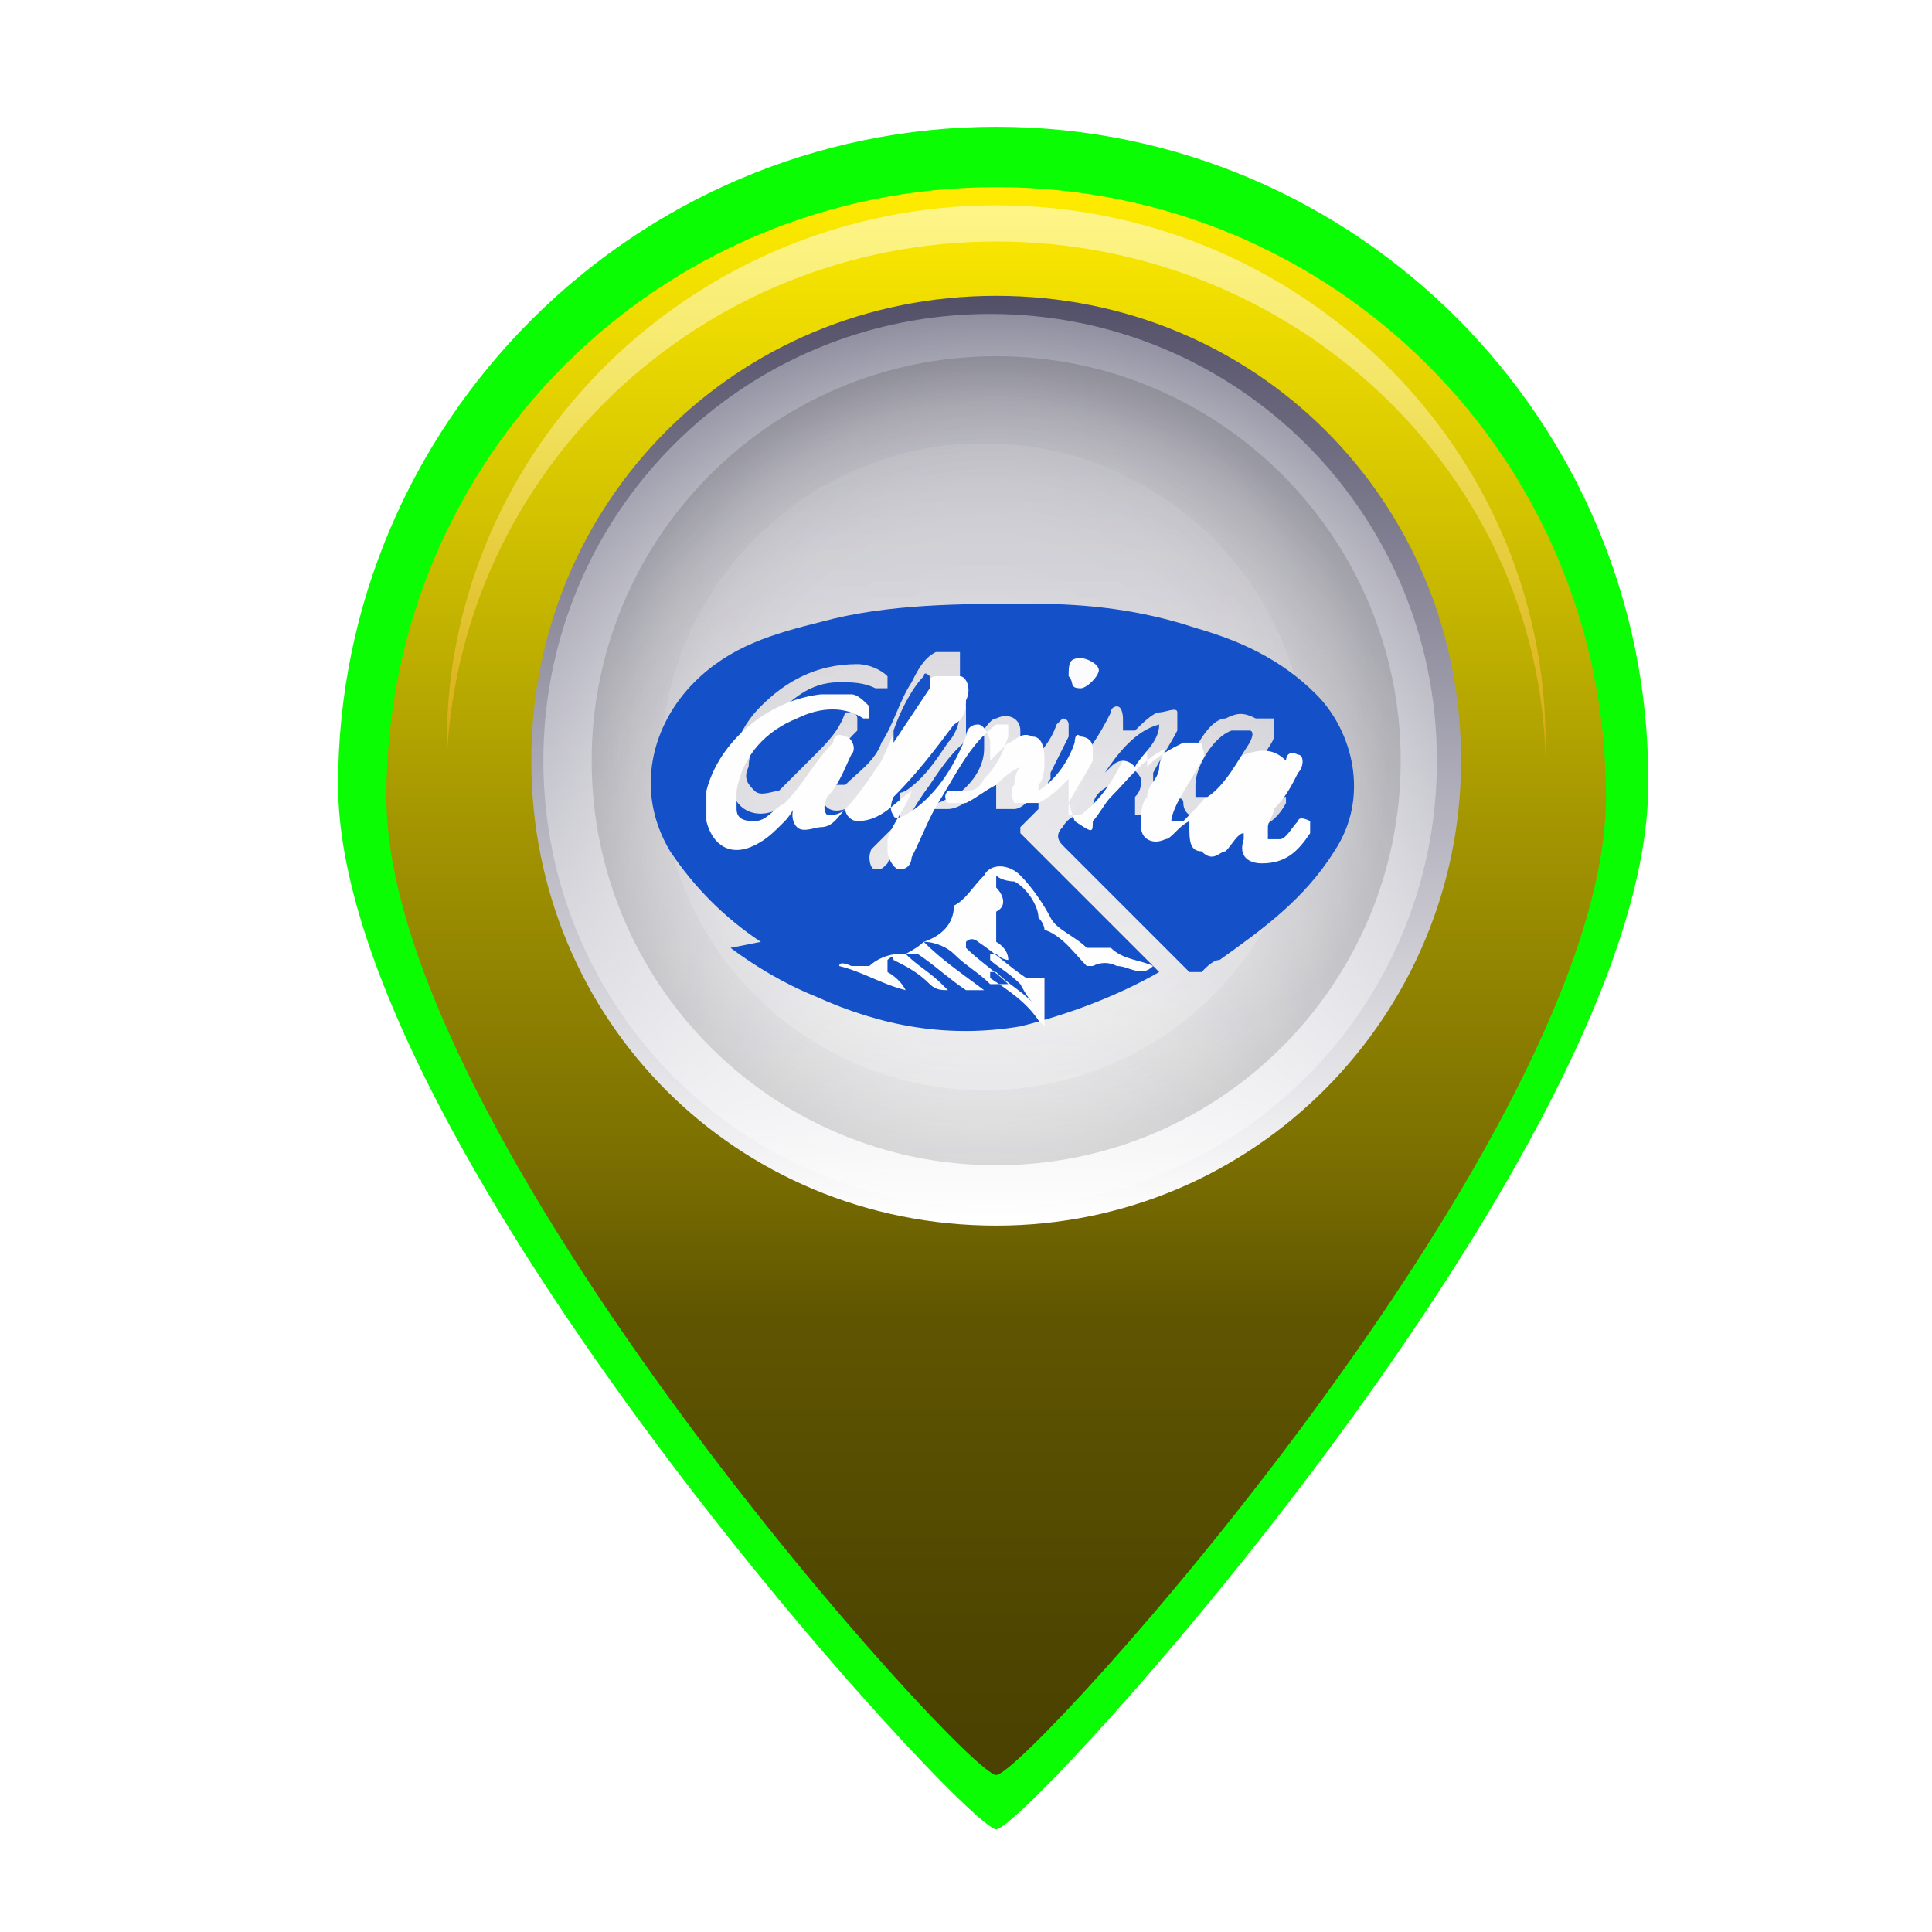
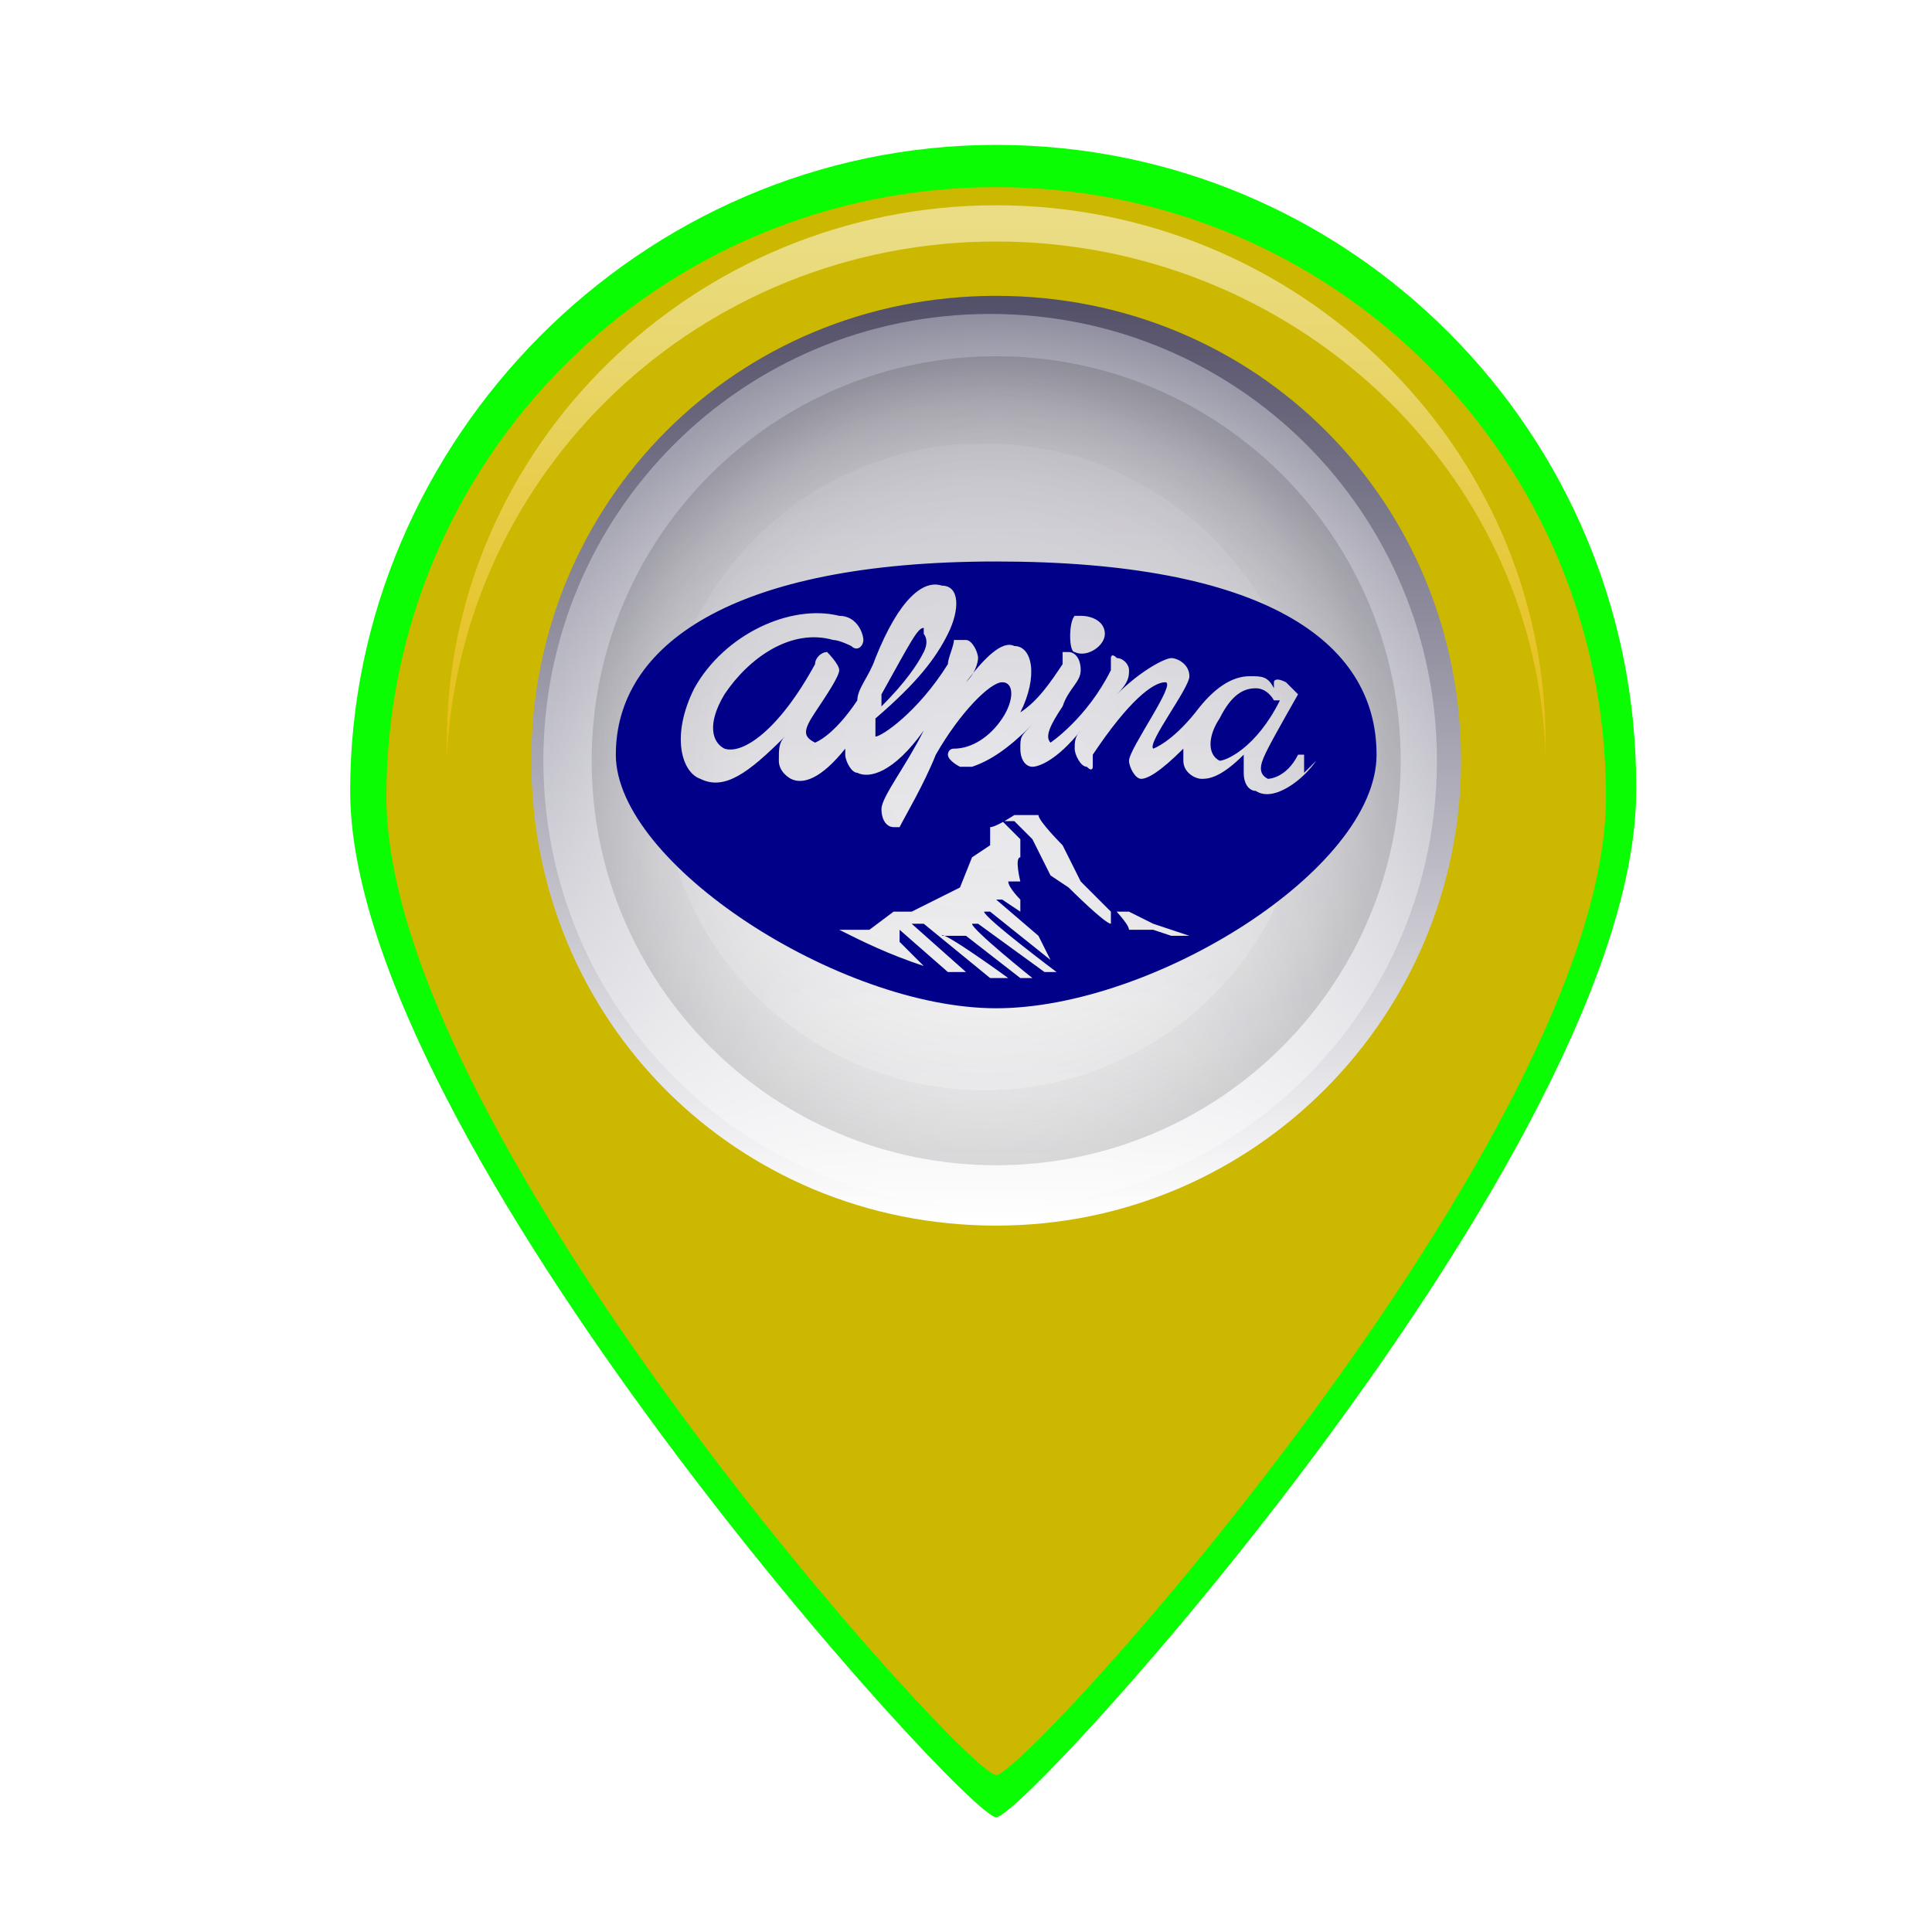
- <svg xmlns="http://www.w3.org/2000/svg" version="1.1" viewBox="0 0 32 32">
+ <svg xmlns="http://www.w3.org/2000/svg" id="Capa_1" data-name="Capa 1" version="1.1" viewBox="0 0 32 32">
  <defs>
    <style>
      .cls-1 {
-         fill: #1450c8;
+         fill: url(#Degradado_sin_nombre_6);
+         opacity: .6;
      }

-       .cls-1, .cls-2, .cls-3, .cls-4, .cls-5, .cls-6, .cls-7, .cls-8, .cls-9, .cls-10, .cls-11, .cls-12, .cls-13 {
+       .cls-1, .cls-2, .cls-3, .cls-4, .cls-5, .cls-6, .cls-7, .cls-8 {
        stroke-width: 0px;
      }

+       .cls-1, .cls-9, .cls-8 {
+         mix-blend-mode: screen;
+       }
+ 
+       .cls-1, .cls-8, .cls-10 {
+         isolation: isolate;
+       }
+ 
      .cls-2 {
-         fill: url(#radial-gradient-3);
+         fill: #0afd02;
+       }
+ 
+       .cls-3 {
+         fill: #000089;
+       }
+ 
+       .cls-4 {
+         fill: url(#Degradado_sin_nombre_4);
+       }
+ 
+       .cls-5 {
+         fill: url(#Degradado_sin_nombre_3);
+       }
+ 
+       .cls-6 {
+         fill: url(#Degradado_sin_nombre_2);
+       }
+ 
+       .cls-7 {
+         fill: #ccb800;
+       }
+ 
+       .cls-9 {
+         opacity: .7;
+       }
+ 
+       .cls-8 {
+         fill: url(#Degradado_sin_nombre_5);
        opacity: 0;
      }

-       .cls-2, .cls-14, .cls-13 {
-         mix-blend-mode: screen;
-       }
- 
-       .cls-3 {
-         fill: #0afd02;
-       }
- 
-       .cls-4 {
-         fill: url(#Degradado_sin_nombre_17);
-       }
- 
-       .cls-5 {
-         fill: url(#linear-gradient);
-       }
- 
-       .cls-6 {
-         fill: url(#radial-gradient);
-       }
- 
-       .cls-7 {
-         fill: #537fd7;
-       }
- 
-       .cls-8 {
-         fill: #1550c8;
-       }
- 
-       .cls-9 {
-         fill: url(#radial-gradient-2);
-       }
- 
-       .cls-10 {
-         fill: #1752c9;
-       }
- 
-       .cls-14 {
-         opacity: .7;
-       }
- 
      .cls-11 {
-         fill: #fefefe;
-       }
- 
-       .cls-12 {
-         fill: #fcfcfe;
-       }
- 
-       .cls-15 {
-         isolation: isolate;
-       }
- 
-       .cls-16 {
        mix-blend-mode: multiply;
        opacity: .2;
      }
- 
-       .cls-13 {
-         fill: url(#linear-gradient-2);
-         opacity: .6;
-       }
    </style>
-     <linearGradient id="Degradado_sin_nombre_17" data-name="Degradado sin nombre 17" x1="16.5" y1="3.1" x2="16.5" y2="29.9" gradientUnits="userSpaceOnUse">
-       <stop offset="0" stop-color="#ffec00" />
-       <stop offset=".2" stop-color="#d3c300" />
-       <stop offset=".4" stop-color="#a29401" />
-       <stop offset=".6" stop-color="#7b6f01" />
-       <stop offset=".7" stop-color="#5f5501" />
-       <stop offset=".9" stop-color="#4e4501" />
-       <stop offset="1" stop-color="#494002" />
-     </linearGradient>
-     <linearGradient id="linear-gradient" x1="16.5" y1=".7" x2="16.5" y2="20.2" gradientUnits="userSpaceOnUse">
+     <linearGradient id="Degradado_sin_nombre_2" data-name="Degradado sin nombre 2" x1="16.5" y1="31.3" x2="16.5" y2="11.8" gradientTransform="translate(0 32) scale(1 -1)" gradientUnits="userSpaceOnUse">
      <stop offset="0" stop-color="#231f3f" />
      <stop offset="1" stop-color="#fff" />
    </linearGradient>
-     <radialGradient id="radial-gradient" cx="16.5" cy="12.6" fx="16.5" fy="12.6" r="7.4" gradientUnits="userSpaceOnUse">
+     <radialGradient id="Degradado_sin_nombre_3" data-name="Degradado sin nombre 3" cx="16.5" cy="19.4" fx="16.5" fy="19.4" r="7.4" gradientTransform="translate(0 32) scale(1 -1)" gradientUnits="userSpaceOnUse">
      <stop offset="0" stop-color="#fff" />
      <stop offset="0" stop-color="#fff" />
      <stop offset=".3" stop-color="#f4f4f4" />
      <stop offset=".6" stop-color="#f0f0f0" />
      <stop offset=".7" stop-color="#e6e6e6" />
      <stop offset=".8" stop-color="#cccccd" />
      <stop offset=".9" stop-color="#a1a3a4" />
      <stop offset="1" stop-color="#7b7d7f" />
    </radialGradient>
-     <radialGradient id="radial-gradient-2" cx="16.3" cy="12.7" fx="16.3" fy="12.7" r="6.7" gradientUnits="userSpaceOnUse">
+     <radialGradient id="Degradado_sin_nombre_4" data-name="Degradado sin nombre 4" cx="16.3" cy="19.3" fx="16.3" fy="19.3" r="6.7" gradientTransform="translate(0 32) scale(1 -1)" gradientUnits="userSpaceOnUse">
      <stop offset="0" stop-color="#fff" />
      <stop offset="0" stop-color="#fff" />
      <stop offset=".3" stop-color="#fcfcfc" />
      <stop offset=".4" stop-color="#f4f4f4" />
      <stop offset=".6" stop-color="#e7e7e7" />
      <stop offset=".7" stop-color="#d3d3d3" />
      <stop offset=".8" stop-color="#bbb" />
      <stop offset=".8" stop-color="#9c9c9c" />
      <stop offset=".9" stop-color="#787878" />
      <stop offset="1" stop-color="#4f4f4f" />
      <stop offset="1" stop-color="#4e4e4e" />
    </radialGradient>
-     <radialGradient id="radial-gradient-3" cx="16.8" cy="-58.4" fx="16.8" fy="-58.4" r="5.1" gradientTransform="translate(-2.4 98.2) scale(1.1 1.5)" gradientUnits="userSpaceOnUse">
+     <radialGradient id="Degradado_sin_nombre_5" data-name="Degradado sin nombre 5" cx="16.8" cy="90.4" fx="16.8" fy="90.4" r="5.1" gradientTransform="translate(-2.4 146.2) scale(1.1 -1.5)" gradientUnits="userSpaceOnUse">
      <stop offset="0" stop-color="#e2e0dd" />
      <stop offset="0" stop-color="#eeedeb" />
      <stop offset="0" stop-color="#fff" />
      <stop offset=".2" stop-color="#f0f0f0" />
      <stop offset=".6" stop-color="#c9c9c9" />
      <stop offset="1" stop-color="#999" />
    </radialGradient>
-     <linearGradient id="linear-gradient-2" x1="16.5" y1="1.5" x2="16.5" y2="12.9" gradientUnits="userSpaceOnUse">
+     <linearGradient id="Degradado_sin_nombre_6" data-name="Degradado sin nombre 6" x1="16.5" y1="30.5" x2="16.5" y2="19.1" gradientTransform="translate(0 32) scale(1 -1)" gradientUnits="userSpaceOnUse">
      <stop offset="0" stop-color="#fff" />
      <stop offset="0" stop-color="#fdf5f5" />
      <stop offset=".2" stop-color="#f8dcdc" />
      <stop offset=".4" stop-color="#f0b3b2" />
      <stop offset=".6" stop-color="#e67a78" />
      <stop offset=".9" stop-color="#d83230" />
      <stop offset="1" stop-color="#d00300" />
    </linearGradient>
  </defs>
-   <g class="cls-15">
-     <g id="Capa_1" data-name="Capa 1">
+   <g class="cls-10">
+     <g id="Capa_1-2" data-name="Capa 1">
      <g>
+         <path class="cls-2" d="M27.1,13.1c0,5.9-10.1,17-10.6,17S5.8,18.9,5.8,13.1,10.6,2.4,16.5,2.4s10.6,4.8,10.6,10.6h0Z" />
        <g>
-           <path class="cls-3" d="M27.3,13c0,6-10.3,17.3-10.8,17.3S5.6,19,5.6,13,10.5,2.1,16.5,2.1s10.8,4.9,10.8,10.8Z" />
-           <g>
-             <path class="cls-4" d="M26.6,13.2c0,5.6-9.6,16.2-10.1,16.2S6.4,18.8,6.4,13.2,10.9,3.1,16.5,3.1s10.1,4.5,10.1,10.1Z" />
-             <path class="cls-5" d="M24.2,12.6c0,4.2-3.4,7.7-7.7,7.7s-7.7-3.4-7.7-7.7,3.4-7.7,7.7-7.7,7.7,3.4,7.7,7.7Z" />
-             <g class="cls-14">
-               <path class="cls-6" d="M23.8,12.6c0,4.1-3.3,7.4-7.4,7.4s-7.4-3.3-7.4-7.4,3.3-7.4,7.4-7.4,7.4,3.3,7.4,7.4Z" />
-             </g>
-             <g class="cls-16">
-               <path class="cls-9" d="M23.2,12.6c0,3.7-3,6.7-6.7,6.7s-6.7-3-6.7-6.7,3-6.7,6.7-6.7,6.7,3,6.7,6.7Z" />
-             </g>
-             <path class="cls-2" d="M23,11.7c0,3.5-2.9,6.3-6.6,6.3s-6.6-2.8-6.6-6.3,2.9-6.3,6.6-6.3,6.6,2.8,6.6,6.3Z" />
-             <path class="cls-13" d="M16.5,4c4.9,0,9,3.8,9.1,8.6,0,0,0-.2,0-.3,0-4.9-4.1-8.9-9.1-8.9S7.4,7.4,7.4,12.3s0,.2,0,.3c.2-4.8,4.2-8.6,9.1-8.6Z" />
+           <path class="cls-7" d="M26.6,13.2c0,5.6-9.6,16.2-10.1,16.2S6.4,18.8,6.4,13.2,10.9,3.1,16.5,3.1s10.1,4.5,10.1,10.1Z" />
+           <path class="cls-6" d="M24.2,12.6c0,4.2-3.4,7.7-7.7,7.7s-7.7-3.4-7.7-7.7,3.4-7.7,7.7-7.7,7.7,3.4,7.7,7.7Z" />
+           <g class="cls-9">
+             <path class="cls-5" d="M23.8,12.6c0,4.1-3.3,7.4-7.4,7.4s-7.4-3.3-7.4-7.4,3.3-7.4,7.4-7.4,7.4,3.3,7.4,7.4Z" />
          </g>
-         </g>
-         <g>
-           <path class="cls-1" d="M12.6,15.6c-.6-.4-1.1-.9-1.5-1.5-.6-1-.3-2.1.4-2.8.6-.6,1.3-.8,2.1-1,1.1-.3,2.3-.3,3.5-.3.9,0,1.8.1,2.7.4.7.2,1.4.5,2,1.1.6.6.9,1.7.3,2.6-.5.8-1.2,1.3-1.9,1.8-.1,0-.2.1-.3.2,0,0-.1,0-.2,0-.7-.7-1.4-1.4-2.1-2.1-.1-.1-.1-.2,0-.3,0,0,.1-.2.3-.2.1,0,.2,0,.2-.1,0-.2.1-.3.3-.4,0,0,0,0,.1-.1.2-.2.3-.2.4,0,0,.1,0,.2-.1.3,0,.1,0,.2,0,.3,0,0,.2,0,.3,0,0,0,.2-.1.3-.2.1-.1.2-.1.2,0,0,0,0,0,0,0,0,.2.2.3.4.2.1,0,.2-.1.3-.2,0,0,0,0,.1,0,0,0,0,0,0,.1,0,.3.2.4.4.3.2,0,.4-.2.5-.4,0,0,0-.1,0-.1,0,0,0,0-.1,0,0,0-.1.1-.2.2,0,0-.2.1-.3,0-.1,0,0-.2,0-.3,0-.2.1-.3.2-.5,0-.1.2-.3.2-.4,0,0,0-.1,0-.2,0,0,0-.1,0-.1,0,0,0,0-.1,0,0,0-.1,0-.2,0-.2-.1-.3-.1-.5,0-.2,0-.4.3-.5.5-.2.2-.3.4-.5.6,0,0,0,0-.1,0,0,0-.1,0-.1,0,0,0,0-.1,0-.2.1-.2.3-.5.4-.7,0-.1,0-.2,0-.3,0-.1-.2,0-.3,0-.1,0-.3.2-.4.3,0,0,0,0-.2,0,0,0,0,0,0,0,0,0,0-.1,0-.2,0,0,0-.2-.1-.2,0,0-.1,0-.1.1-.2.4-.4.7-.7,1,0,0-.1.1-.2.2-.1,0-.2,0-.1-.1,0,0,0,0,0-.1.1-.2.2-.4.3-.6,0,0,0-.2,0-.2,0,0,0-.1-.1-.1,0,0,0,0-.1.1-.1.3-.3.5-.5.7,0,0,0,0,0,0,0,0,0,0-.1,0,0,0,0,0,0,0,0,0,0-.2,0-.2,0-.1,0-.3,0-.4,0-.2-.2-.3-.4-.2-.1,0-.2.2-.3.3,0,0,0,.1-.2,0,0,0,0-.1,0-.2,0,0,0-.2,0-.3,0,0,0,0-.1,0,0,0,0,0,0,.1,0,.2-.1.4-.2.5-.2.3-.4.6-.7.8,0,0,0,0,0,0,0,0-.2.1-.3,0,0,0,0-.2,0-.3,0,0,.1-.1.2-.2.3-.3.6-.6.8-1,0-.1.1-.2.2-.4,0-.2,0-.3,0-.4-.1,0-.3,0-.4,0-.2.1-.3.3-.4.5-.2.3-.3.7-.5,1-.1.3-.4.5-.6.7,0,0-.2,0-.2,0,0,0,0-.1,0-.2,0-.3.2-.5.4-.7,0,0,0-.1,0-.2,0,0,0-.1-.1-.1,0,0-.1,0-.1,0-.1.3-.3.5-.5.7-.2.2-.4.4-.6.6-.1,0-.3.1-.4,0-.1-.1-.2-.2-.1-.4,0-.3.2-.5.4-.8.3-.3.6-.6,1.1-.6.2,0,.4,0,.6.1,0,0,0,0,.2,0,0,0,0-.1,0-.2-.1-.1-.3-.2-.5-.2-.7,0-1.2.3-1.6.7-.3.3-.5.7-.5,1.2,0,.5.4.7.8.5.2,0,.3-.2.5-.3,0,0,0,0,.1-.1,0,0,0,0,.1,0,0,0,0,0,0,.1,0,0,0,0,0,0,0,.2.1.4.4.3.1,0,.2-.1.3-.2,0,0,.1-.1.2-.1,0,0,0,0,.1,0,0,0,.2.2.3.3,0,0,0,0,0,0,0,0,0,.2,0,.2-.6.6-1.1,1.1-1.7,1.7,0,0,0,0-.1,0Z" />
-           <path class="cls-1" d="M12.6,15.6c0,0,0-.1.1-.2.5-.5,1-1,1.5-1.5q.2-.2,0-.4s0,0,0,0c.3,0,.5-.2.6-.4,0,0,0-.1.1,0,0,0,0,.1,0,.2-.1.2-.2.4-.4.6,0,0-.1.2-.1.3,0,0,0,.2.1.2.1,0,.1,0,.2-.1.2-.5.4-.9.7-1.3.2-.3.4-.6.7-.8,0,0,.1-.1.2,0,0,0,0,.1,0,.2,0,.3-.2.6-.5.8-.1,0-.2.1-.3.1,0,0,0,0-.1,0,0,0,0,0,0,.1,0,0,.2,0,.3,0,.2,0,.4-.2.6-.3,0,0,.1-.1.2-.1,0,0,0,0,0,0,0,0,0,0,0,0,0,0,0,0,0,.1,0,0,0,.2,0,.3,0,0,.2,0,.3,0,.1,0,.2-.1.3-.2,0,0,0,0,.1-.1,0,0,0,0,0,0,0,.1,0,.2,0,.3,0,0-.2.2-.3.3,0,0,0,0,0,.1.8.8,1.5,1.5,2.3,2.3,0,0,0,0,0,0-.7.4-1.5.7-2.3.9-1.2.2-2.3,0-3.4-.5-.5-.2-1-.5-1.4-.8Z" />
-           <path class="cls-11" d="M17.7,13.3c0-.1,0-.2,0-.4-.2.2-.3.3-.5.4-.1,0-.2,0-.4,0,0,0-.1-.2,0-.3,0,0,0-.2.1-.3-.2.1-.3.2-.4.3-.2.1-.3.2-.5.3,0,0-.2,0-.3,0,0,0-.1-.1,0-.2,0,0,.1,0,.2,0,.2,0,.3,0,.4-.2.2-.2.3-.4.4-.7,0,0,0-.1,0-.2,0,0-.1,0-.2,0-.4.3-.6.7-.9,1.2-.2.3-.3.6-.5,1,0,0,0,.2-.2.2-.1,0-.2-.2-.2-.3,0,0,0-.2,0-.2.1-.3.3-.5.4-.8-.3.2-.5.5-.9.5-.1,0-.2-.1-.2-.2,0,0,0,0,0,0-.1.1-.2.3-.4.3-.1,0-.3.1-.4,0-.1-.1-.1-.3,0-.4,0,0,0,0,0,0,0,0,0,0,0,0,0,0-.1.2-.2.3-.2.2-.3.3-.5.4-.4.2-.7,0-.8-.4,0-.2,0-.3,0-.5.2-.8,1-1.5,1.9-1.6.2,0,.3,0,.5,0,.1,0,.2.1.3.2,0,0,0,.1,0,.2,0,0,0,0-.1,0-.3-.2-.7-.2-1.1,0-.5.2-.9.6-1,1.2,0,0,0,.2,0,.3,0,.2.2.2.3.2.2,0,.3-.2.5-.3.3-.3.5-.7.8-1,0,0,0-.2.2-.1.1,0,.2.2.1.3-.1.2-.2.5-.4.7,0,0-.1.2,0,.3.1,0,.2,0,.3-.1.2-.2.4-.5.6-.8.2-.4.3-.8.6-1.1,0-.1.2-.3.3-.3.1,0,.3,0,.4,0,.1,0,.2.2.1.4,0,.1,0,.3-.2.4-.3.4-.6.8-1,1.2,0,0,0,0,0,0,0,0-.1.2,0,.3,0,.1.2,0,.2,0,.5-.3.8-.8,1-1.3,0,0,0-.2.2-.2.1,0,.2.2.2.3,0,0,0,.2,0,.3.1-.1.2-.2.3-.3.1,0,.2-.2.4-.1.2,0,.2.3.2.4,0,.1,0,.3-.1.4,0,0,0,0,0,.1.3-.2.5-.5.6-.8,0,0,0-.2.1-.1,0,0,.2,0,.2.2,0,0,0,.2,0,.2-.1.2-.3.5-.4.7,0,0,0,.1,0,.2,0,0,.1,0,.2,0,.4-.3.6-.7.8-1.1,0,0,0-.2.1-.1.1,0,.2,0,.2.2,0,0,0,.1,0,.2,0,0,0,0,0,0,.2-.2.4-.3.6-.4.1,0,.2,0,.3,0,0,.1.1.2,0,.3-.1.2-.3.5-.4.7,0,0-.1.2-.1.3,0,0,.1,0,.2,0,.2-.2.4-.4.5-.6.1-.2.3-.4.5-.5.3-.1.5-.1.7.1,0,0,0-.2.2-.1.1,0,.1.2,0,.3-.1.2-.2.4-.4.6,0,.1-.1.2-.1.3,0,0,0,.1,0,.2,0,0,.1,0,.2,0,.1,0,.2-.2.3-.3,0,0,0-.1.2,0,0,0,0,.1,0,.2-.2.3-.4.5-.8.5-.2,0-.4-.1-.3-.4,0,0,0,0,0-.1-.1,0-.2.2-.3.3-.1,0-.2.2-.4,0-.2,0-.2-.2-.2-.4,0,0,0,0,0-.1-.2.1-.3.3-.4.3-.2.1-.4,0-.4-.2,0,0,0-.1,0-.2,0,0,0-.2.1-.3,0-.2.2-.3.2-.5,0,0,0-.1.1-.3-.4.2-.6.5-.9.8-.1.1-.2.3-.3.4,0,.2,0,.2-.3,0Z" />
-           <path class="cls-1" d="M18.3,12.8c.2-.3.5-.7.9-.8,0,.3-.3.5-.4.7,0,0,0,0,0,0q-.2-.2-.4,0s0,0-.1.1Z" />
-           <path class="cls-12" d="M17.7,11.2c0-.2,0-.3.2-.3.1,0,.3.1.3.2,0,.1-.2.3-.3.3-.2,0-.1-.1-.2-.2Z" />
-           <path class="cls-7" d="M18.6,12.1s0,0,0,0c0,0,0,0,0-.1,0,0,0,0,0,0Z" />
-           <path class="cls-1" d="M14,13.2s0,0,0,0c0,0,0,0,0,.1,0,0,0,0,0,0Z" />
-           <path class="cls-11" d="M17.3,16.2c-.1,0-.2,0-.3,0-.3-.2-.5-.4-.8-.6,0,0-.1-.1-.2,0,0,0,0,.1,0,.1.2.2.5.4.7.6-.1,0-.2,0-.3,0-.2-.2-.4-.3-.6-.5-.1-.1-.3-.2-.5-.2.3.3.6.5,1,.8-.1,0-.2,0-.3,0-.3-.2-.5-.4-.8-.6,0,0,0,0,0,0,0,0-.1,0-.2,0,0,0,0,0,0,0,.2.2.4.3.6.5,0,0,0,0,.1.1-.1,0-.2,0-.3-.1-.2-.2-.4-.3-.6-.4,0,0,0-.1-.1,0,0,0,0,.1,0,.2,0,0,.2.1.3.3-.4-.1-.7-.3-1.1-.4,0-.1.2,0,.2,0,.1,0,.2,0,.3,0,.1-.1.3-.2.5-.2,0,0,.1,0,.1,0,0,0,.2-.1.3-.2.3-.1.5-.3.5-.6,0,0,0,0,0,0,.2-.1.3-.3.5-.5.1-.2.4-.2.6,0,.2.2.4.5.5.7.1.2.4.3.6.5,0,0,0,0,0,0,.1,0,.3,0,.4,0,.2.2.5.2.7.3-.2.2-.4,0-.6,0,0,0,0,0,0,0q-.2-.1-.4,0c0,0,0,0-.1,0-.2-.2-.4-.5-.7-.6,0,0,0-.1-.1-.2,0-.2-.2-.5-.4-.6,0,0-.2,0-.3-.1,0,0,0,.1,0,.2.1.1.2.3,0,.4,0,0,0,.1,0,.2,0,.1,0,.2,0,.3,0,0,.2.1.2.3,0,0-.1,0-.2-.1,0,0-.1,0-.1,0,0,0,0,0,0,.1.1.1.3.2.5.4,0,0,.1.2.2.3-.2-.2-.4-.3-.6-.5,0,0,0,0,0,0,0,0-.1,0-.1,0,0,0,0,0,0,.1.3.2.6.4.8.7,0,0,0,0,.1.1Z" />
-           <path class="cls-8" d="M19.8,13c0-.3.3-.8.6-.9,0,0,.2,0,.3,0,0,0,.1,0,0,.2-.2.3-.4.7-.7.9,0,0-.1,0-.2,0,0,0,0-.1,0-.2Z" />
-           <path class="cls-10" d="M14.8,12.1c.1-.3.3-.7.5-.9,0,0,0-.1.1,0,0,0,0,.1,0,.2-.2.3-.4.6-.6.9Z" />
+           <g class="cls-11">
+             <path class="cls-4" d="M23.2,12.6c0,3.7-3,6.7-6.7,6.7s-6.7-3-6.7-6.7,3-6.7,6.7-6.7,6.7,3,6.7,6.7Z" />
+           </g>
+           <path class="cls-8" d="M23,11.7c0,3.5-2.9,6.3-6.6,6.3s-6.6-2.8-6.6-6.3,2.9-6.3,6.6-6.3,6.6,2.8,6.6,6.3Z" />
+           <path class="cls-1" d="M16.5,4c4.9,0,9,3.8,9.1,8.6v-.3c0-4.9-4.1-8.9-9.1-8.9S7.4,7.4,7.4,12.3s0,.2,0,.3c.2-4.8,4.2-8.6,9.1-8.6Z" />
        </g>
      </g>
    </g>
  </g>
+   <g>
+     <path class="cls-3" d="M15.3,10.4c-.1,0-.2.2-.7,1.1,0,0,0,.1,0,.2.4-.4.6-.7.7-.9.1-.2,0-.3,0-.3" />
+     <path class="cls-3" d="M21.1,11.6c0,0-.1-.2-.3-.2s-.4.1-.6.5c-.2.3-.2.6,0,.7.1,0,.6-.2,1-1,0,0,0,0,0,0" />
+     <path class="cls-3" d="M16.5,9.3c-4.4,0-6.3,1.4-6.3,3.2s3.7,4.2,6.3,4.2,6.3-2.3,6.3-4.2-1.9-3.2-6.3-3.2M17.9,10.2c.2,0,.4.1.4.3,0,.2-.3.4-.5.3-.1,0-.1-.5,0-.6M19.1,15.4h-.4c0-.1-.3-.4-.3-.4v.3c-.1,0-.7-.6-.7-.6l-.3-.2-.3-.6-.3-.3h-.2c0,0,.3.3.3.3v.3c-.1,0,0,.4,0,.4h-.2c0,.1.2.3.2.3v.2s-.3-.2-.3-.2h-.1c0,0,.7.6.7.6l.2.4-1-.8h-.1c0,.1,1.2,1,1.2,1h-.2s-1.1-.8-1.1-.8h-.1c0,.1,1,.9,1,.9h-.2s-.9-.7-.9-.7h-.4c0-.1,1.1.7,1.1.7h-.3s-1.1-.9-1.1-.9h-.2c0,0,.9.8.9.8h-.3c0,0-.8-.7-.8-.7v.2c0,0,.4.4.4.4-.6-.2-1-.4-1.4-.6h.2c0,0,.3,0,.3,0l.4-.3h.3s.8-.4.8-.4l.2-.5.3-.2v-.3c.1,0,.4-.2.4-.2h.4c0,.1.4.5.4.5l.3.6.2.2.3.3h.3c0,0,.4.2.4.2l.6.2h-.3ZM21.8,12.6c-.2.3-.7.7-1,.5-.1,0-.2-.1-.2-.3,0,0,0-.2,0-.3-.4.4-.6.4-.7.4-.1,0-.3-.1-.3-.3,0,0,0-.2,0-.2-.4.4-.6.5-.7.5-.1,0-.2-.2-.2-.3,0-.2.8-1.3.6-1.3s-.6.3-1.2,1.2c0,0,0,.2,0,.2,0,0,0,.1-.1,0-.1,0-.2-.2-.2-.3s0-.2.1-.3c-.4.5-.7.6-.8.6-.1,0-.2-.1-.2-.3s0-.2.2-.4c-.4.4-.7.6-1,.7,0,0-.1,0-.2,0,0,0,0,0,0,0,0,0,0,0,0,0,0,0,0,0,0,0,0,0-.2-.1-.2-.2,0,0,0-.1.1-.1.3,0,.6-.2.8-.5.2-.3.2-.6,0-.6-.2,0-.7.5-1.1,1.2-.2.5-.5,1-.6,1.2,0,0,0,0,0,0,0,0,0,0-.1,0-.1,0-.2-.1-.2-.3s.4-.7.7-1.3c-.5.7-.9.8-1.1.7-.1,0-.2-.2-.2-.3,0,0,0,0,0-.1-.4.5-.7.6-.9.5,0,0-.2-.1-.2-.3s0-.3.1-.4c-.6.6-1,.9-1.4.7-.3-.1-.5-.7-.1-1.5.5-.9,1.6-1.4,2.4-1.2.3,0,.4.3.4.4s-.1.2-.2.1c0,0-.2-.1-.3-.1-.7-.2-1.4.3-1.8.9-.3.5-.2.8,0,.9.3.1.9-.3,1.5-1.4,0-.1.1-.2.2-.2,0,0,.2.2.2.3s-.2.4-.4.7c-.2.3-.2.4,0,.5,0,0,.3-.1.7-.7,0-.2.2-.4.3-.7.4-1,.8-1.3,1.1-1.2.3,0,.3.4.1.8-.2.4-.5.8-1.2,1.4,0,.2,0,.3,0,.3.1,0,.7-.4,1.2-1.2,0-.1.1-.3.1-.4,0,0,0,0,.2,0,.1,0,.2.2.2.3,0,0,0,.2-.2.4.3-.4.6-.7.8-.6.3,0,.4.5.1,1.1,0,0,0,0,0,0,.3-.2.5-.5.7-.8,0,0,0-.2,0-.2,0,0,0,0,.1,0,.1,0,.2.1.2.3s-.2.3-.3.6c-.2.3-.3.5-.2.6,0,0,.6-.4,1-1.2,0,0,0-.1,0-.2,0,0,0-.1.1,0,.1,0,.2.1.2.2s0,.2-.2.4c.4-.4.8-.6.9-.6s.3.1.3.3-.7,1.1-.6,1.2c0,0,.3-.1.7-.6,0,0,0,0,0,0,.3-.4.6-.6.9-.6.2,0,.3,0,.4.2,0,0,0,0,0-.1,0,0,0-.1.2,0,0,0,.2.2.2.2,0,0-.4.7-.5.9-.1.2-.2.4,0,.5,0,0,.3,0,.5-.4,0,0,0,0,.1,0,0,0,0,.2,0,.3" />
+   </g>
</svg>
